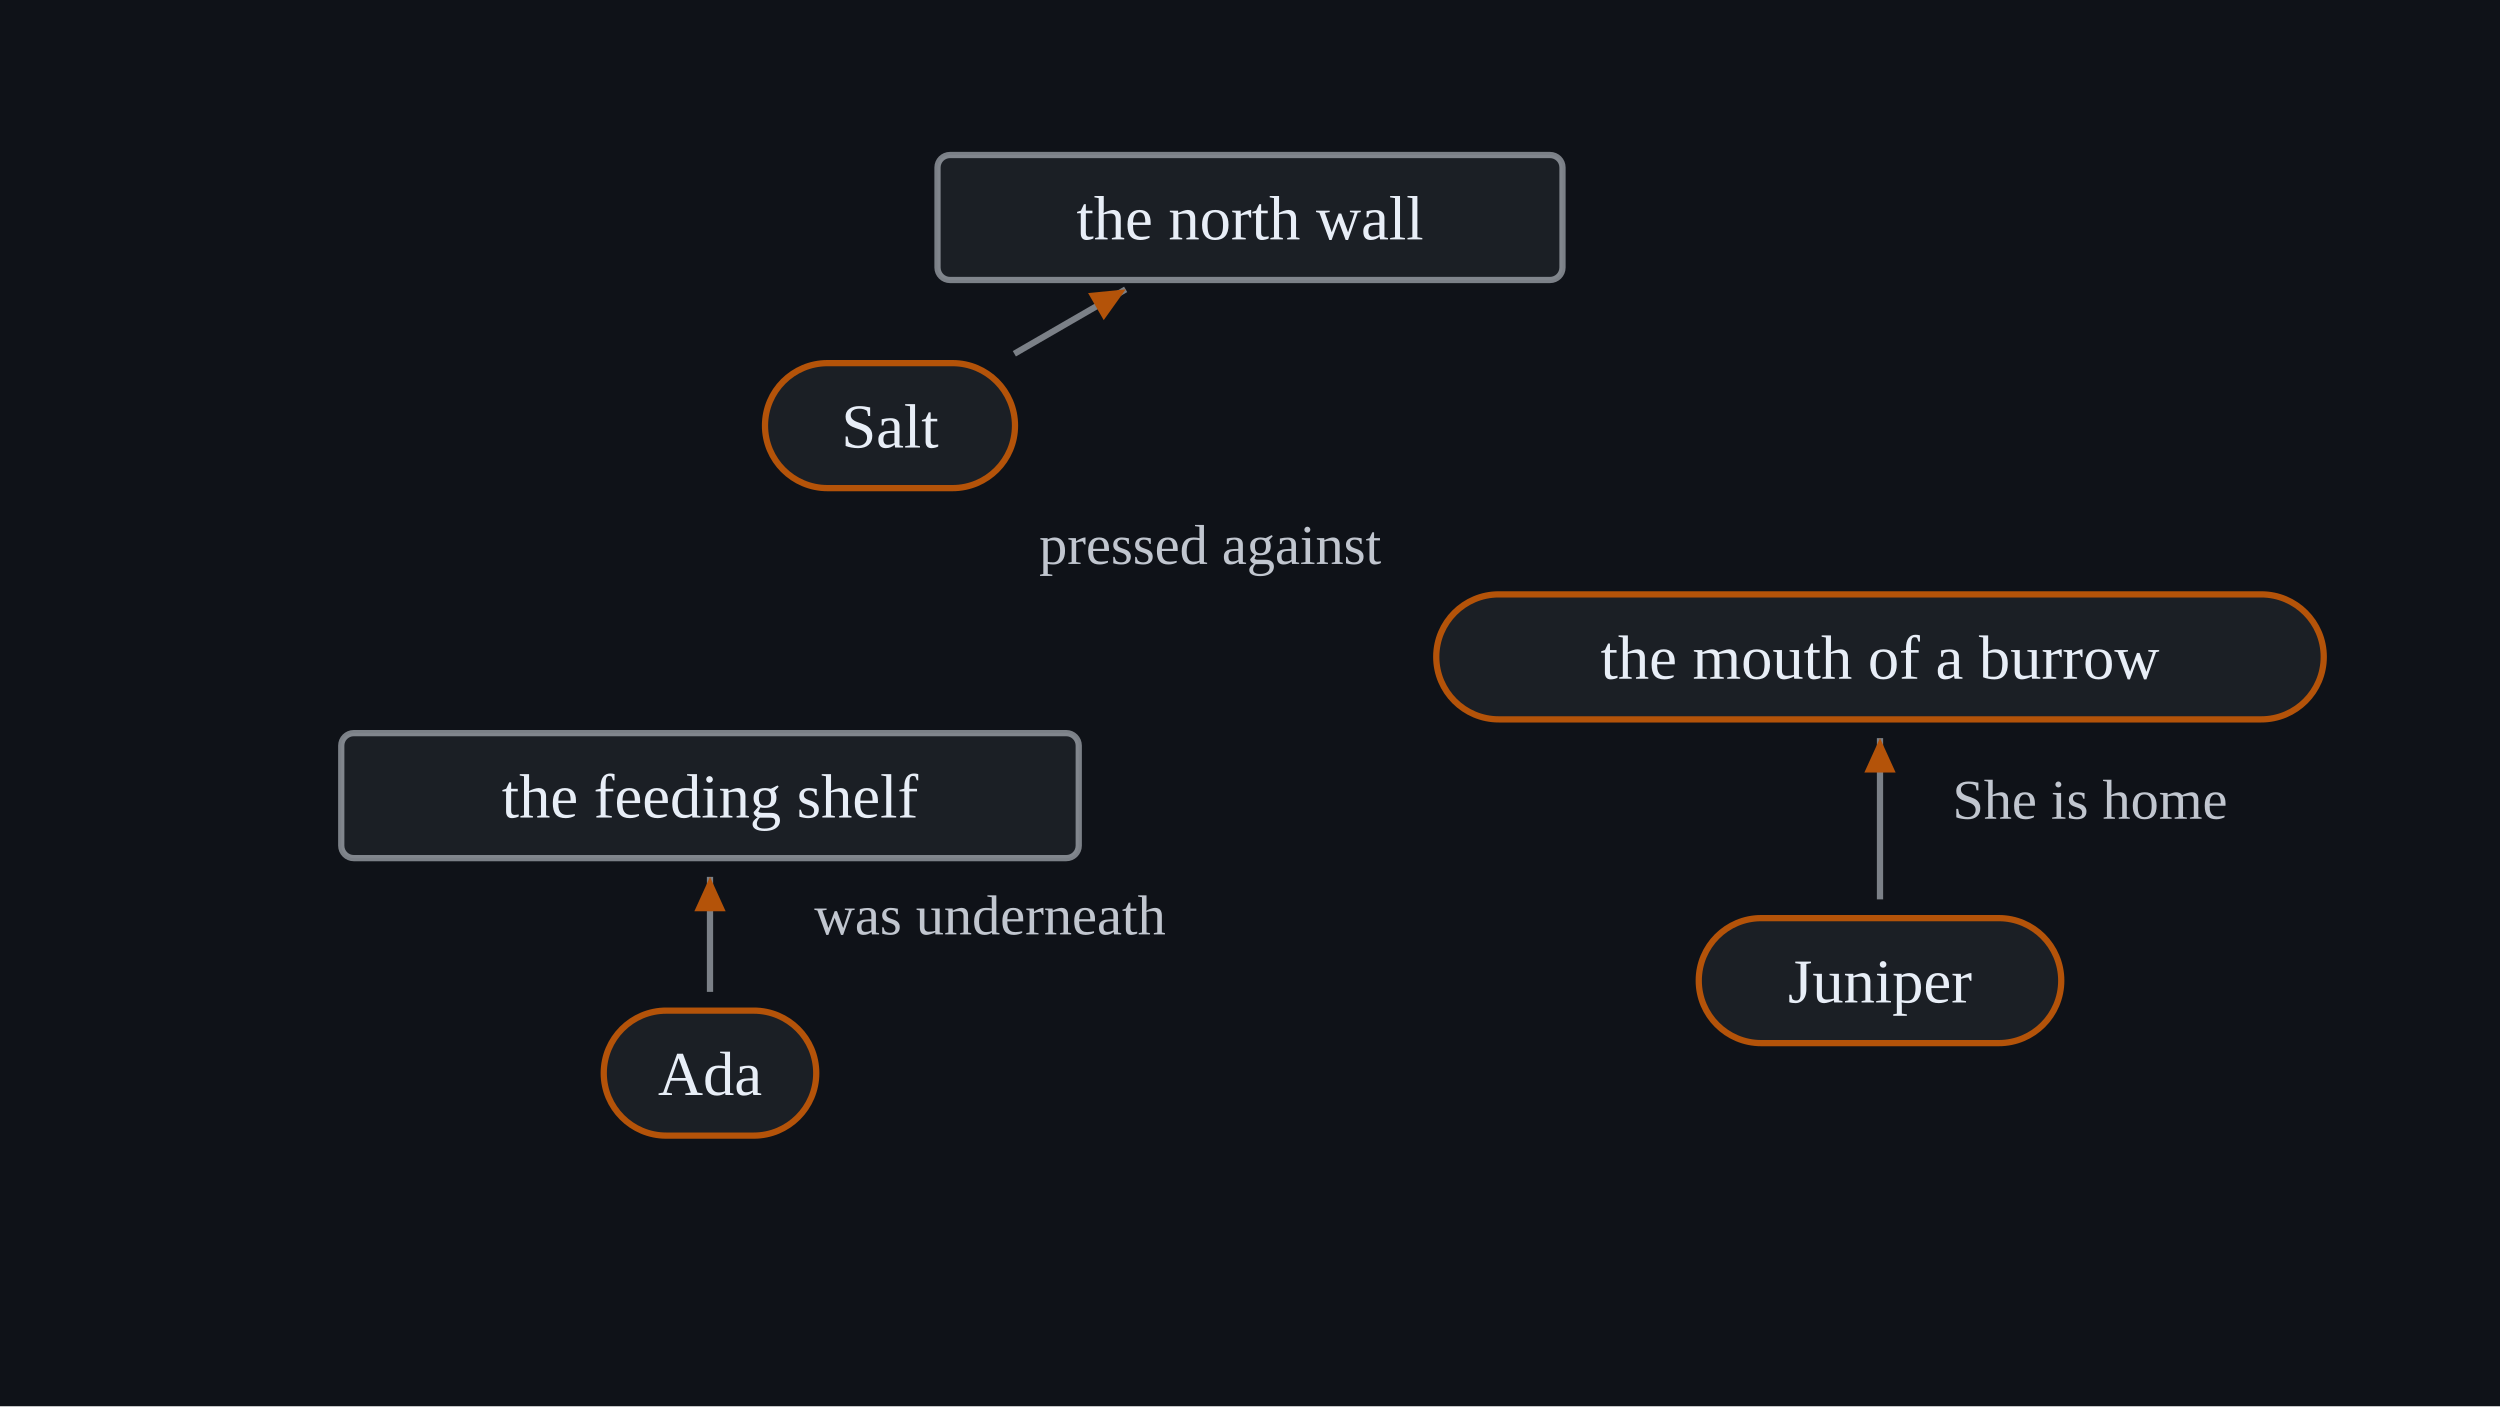
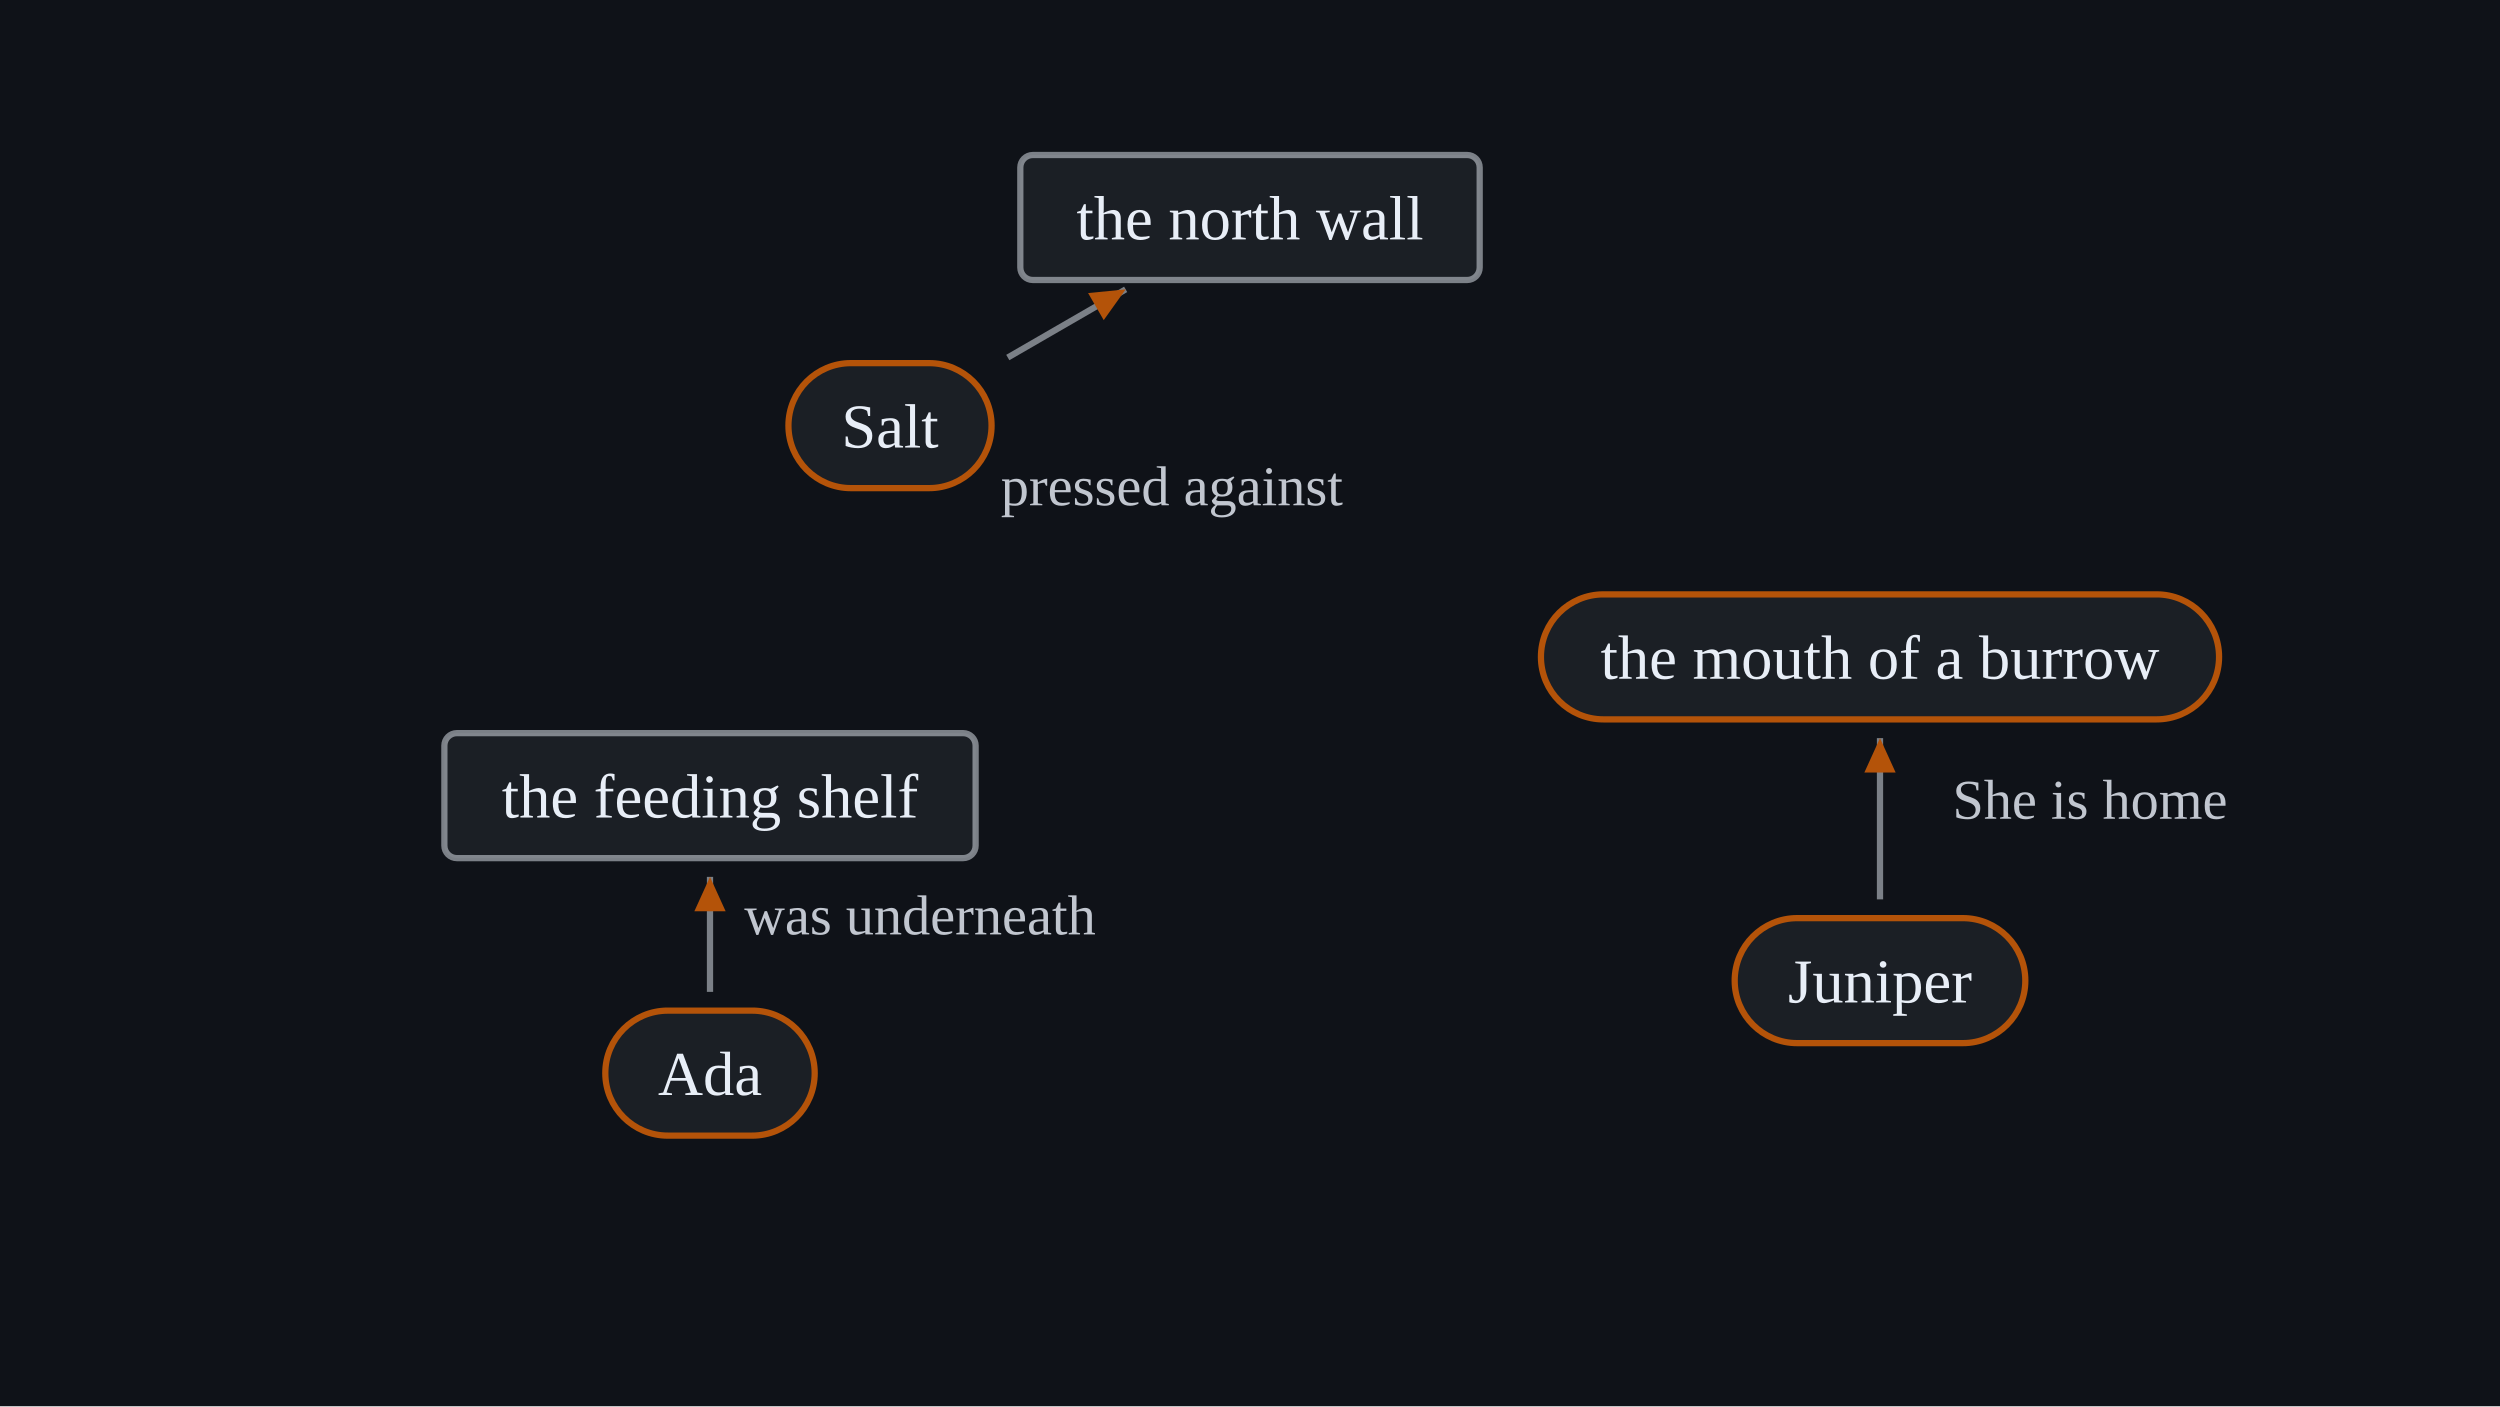
- <svg xmlns="http://www.w3.org/2000/svg" width="800" height="450" viewBox="0 0 800 450" role="img">
+ <svg xmlns="http://www.w3.org/2000/svg" width="800" height="450" viewBox="0 0 800 450" font-family="'Times New Roman', Times, 'Liberation Serif', serif" role="img">
  <rect x="0" y="0" width="800" height="450" fill="#0f1218" />
  <g data-layout="plan" />
-   <line x1="324.59" y1="113.2" x2="360.21" y2="92.6" stroke="rgba(232,238,247,0.5)" stroke-width="2" />
+   <line x1="322.49" y1="114.41" x2="360.21" y2="92.6" stroke="rgba(232,238,247,0.5)" stroke-width="2" />
  <polygon points="360.21,92.6 353.19,102.44 348.19,93.78" fill="#b45309" />
  <line x1="227.2" y1="317.4" x2="227.2" y2="280.6" stroke="rgba(232,238,247,0.5)" stroke-width="2" />
  <polygon points="227.2,280.6 232.2,291.6 222.2,291.6" fill="#b45309" />
  <line x1="601.6" y1="287.8" x2="601.6" y2="236.2" stroke="rgba(232,238,247,0.5)" stroke-width="2" />
  <polygon points="601.6,236.2 606.6,247.2 596.6,247.2" fill="#b45309" />
-   <text x="387.25" y="180.47" font-size="18" fill="#e8eef7" text-anchor="middle" fill-opacity="0.82">pressed against</text>
-   <text x="316.8" y="299" font-size="18" fill="#e8eef7" text-anchor="middle" fill-opacity="0.82">was underneath</text>
+   <text x="374.99" y="161.68" font-size="18" fill="#e8eef7" text-anchor="middle" fill-opacity="0.82">pressed against</text>
+   <text x="294.4" y="299" font-size="18" fill="#e8eef7" text-anchor="middle" fill-opacity="0.82">was underneath</text>
  <text x="668.8" y="262" font-size="18" fill="#e8eef7" text-anchor="middle" fill-opacity="0.82">She is home</text>
-   <rect x="300" y="49.6" width="200" height="40" fill="rgba(232,238,247,0.06)" stroke="rgba(232,238,247,0.5)" stroke-width="2" rx="4" data-shape="box" />
+   <rect x="326.5" y="49.6" width="147" height="40" fill="rgba(232,238,247,0.06)" stroke="rgba(232,238,247,0.5)" stroke-width="2" rx="4" data-shape="box" />
  <text x="400" y="76.6" font-size="20" fill="#e8eef7" text-anchor="middle">
    <tspan x="400" dy="0">the north wall</tspan>
  </text>
-   <rect x="244.8" y="116.2" width="80" height="40" fill="rgba(232,238,247,0.06)" stroke="#b45309" stroke-width="2" rx="20" data-shape="round" />
+   <rect x="252.3" y="116.2" width="65" height="40" fill="rgba(232,238,247,0.06)" stroke="#b45309" stroke-width="2" rx="20" data-shape="round" />
  <text x="284.8" y="143.2" font-size="20" fill="#e8eef7" text-anchor="middle">
    <tspan x="284.8" dy="0">Salt</tspan>
  </text>
-   <rect x="109.2" y="234.6" width="236" height="40" fill="rgba(232,238,247,0.06)" stroke="rgba(232,238,247,0.5)" stroke-width="2" rx="4" data-shape="box" />
+   <rect x="142.2" y="234.6" width="170" height="40" fill="rgba(232,238,247,0.06)" stroke="rgba(232,238,247,0.5)" stroke-width="2" rx="4" data-shape="box" />
  <text x="227.2" y="261.6" font-size="20" fill="#e8eef7" text-anchor="middle">
    <tspan x="227.2" dy="0">the feeding shelf</tspan>
  </text>
-   <rect x="193.2" y="323.4" width="68" height="40" fill="rgba(232,238,247,0.06)" stroke="#b45309" stroke-width="2" rx="20" data-shape="round" />
+   <rect x="193.7" y="323.4" width="67" height="40" fill="rgba(232,238,247,0.06)" stroke="#b45309" stroke-width="2" rx="20" data-shape="round" />
  <text x="227.2" y="350.4" font-size="20" fill="#e8eef7" text-anchor="middle">
    <tspan x="227.2" dy="0">Ada</tspan>
  </text>
-   <rect x="459.6" y="190.2" width="284" height="40" fill="rgba(232,238,247,0.06)" stroke="#b45309" stroke-width="2" rx="20" data-shape="round" />
+   <rect x="493.1" y="190.2" width="217" height="40" fill="rgba(232,238,247,0.06)" stroke="#b45309" stroke-width="2" rx="20" data-shape="round" />
  <text x="601.6" y="217.2" font-size="20" fill="#e8eef7" text-anchor="middle">
    <tspan x="601.6" dy="0">the mouth of a burrow</tspan>
  </text>
-   <rect x="543.6" y="293.8" width="116" height="40" fill="rgba(232,238,247,0.06)" stroke="#b45309" stroke-width="2" rx="20" data-shape="round" />
+   <rect x="555.1" y="293.8" width="93" height="40" fill="rgba(232,238,247,0.06)" stroke="#b45309" stroke-width="2" rx="20" data-shape="round" />
  <text x="601.6" y="320.8" font-size="20" fill="#e8eef7" text-anchor="middle">
    <tspan x="601.6" dy="0">Juniper</tspan>
  </text>
</svg>
